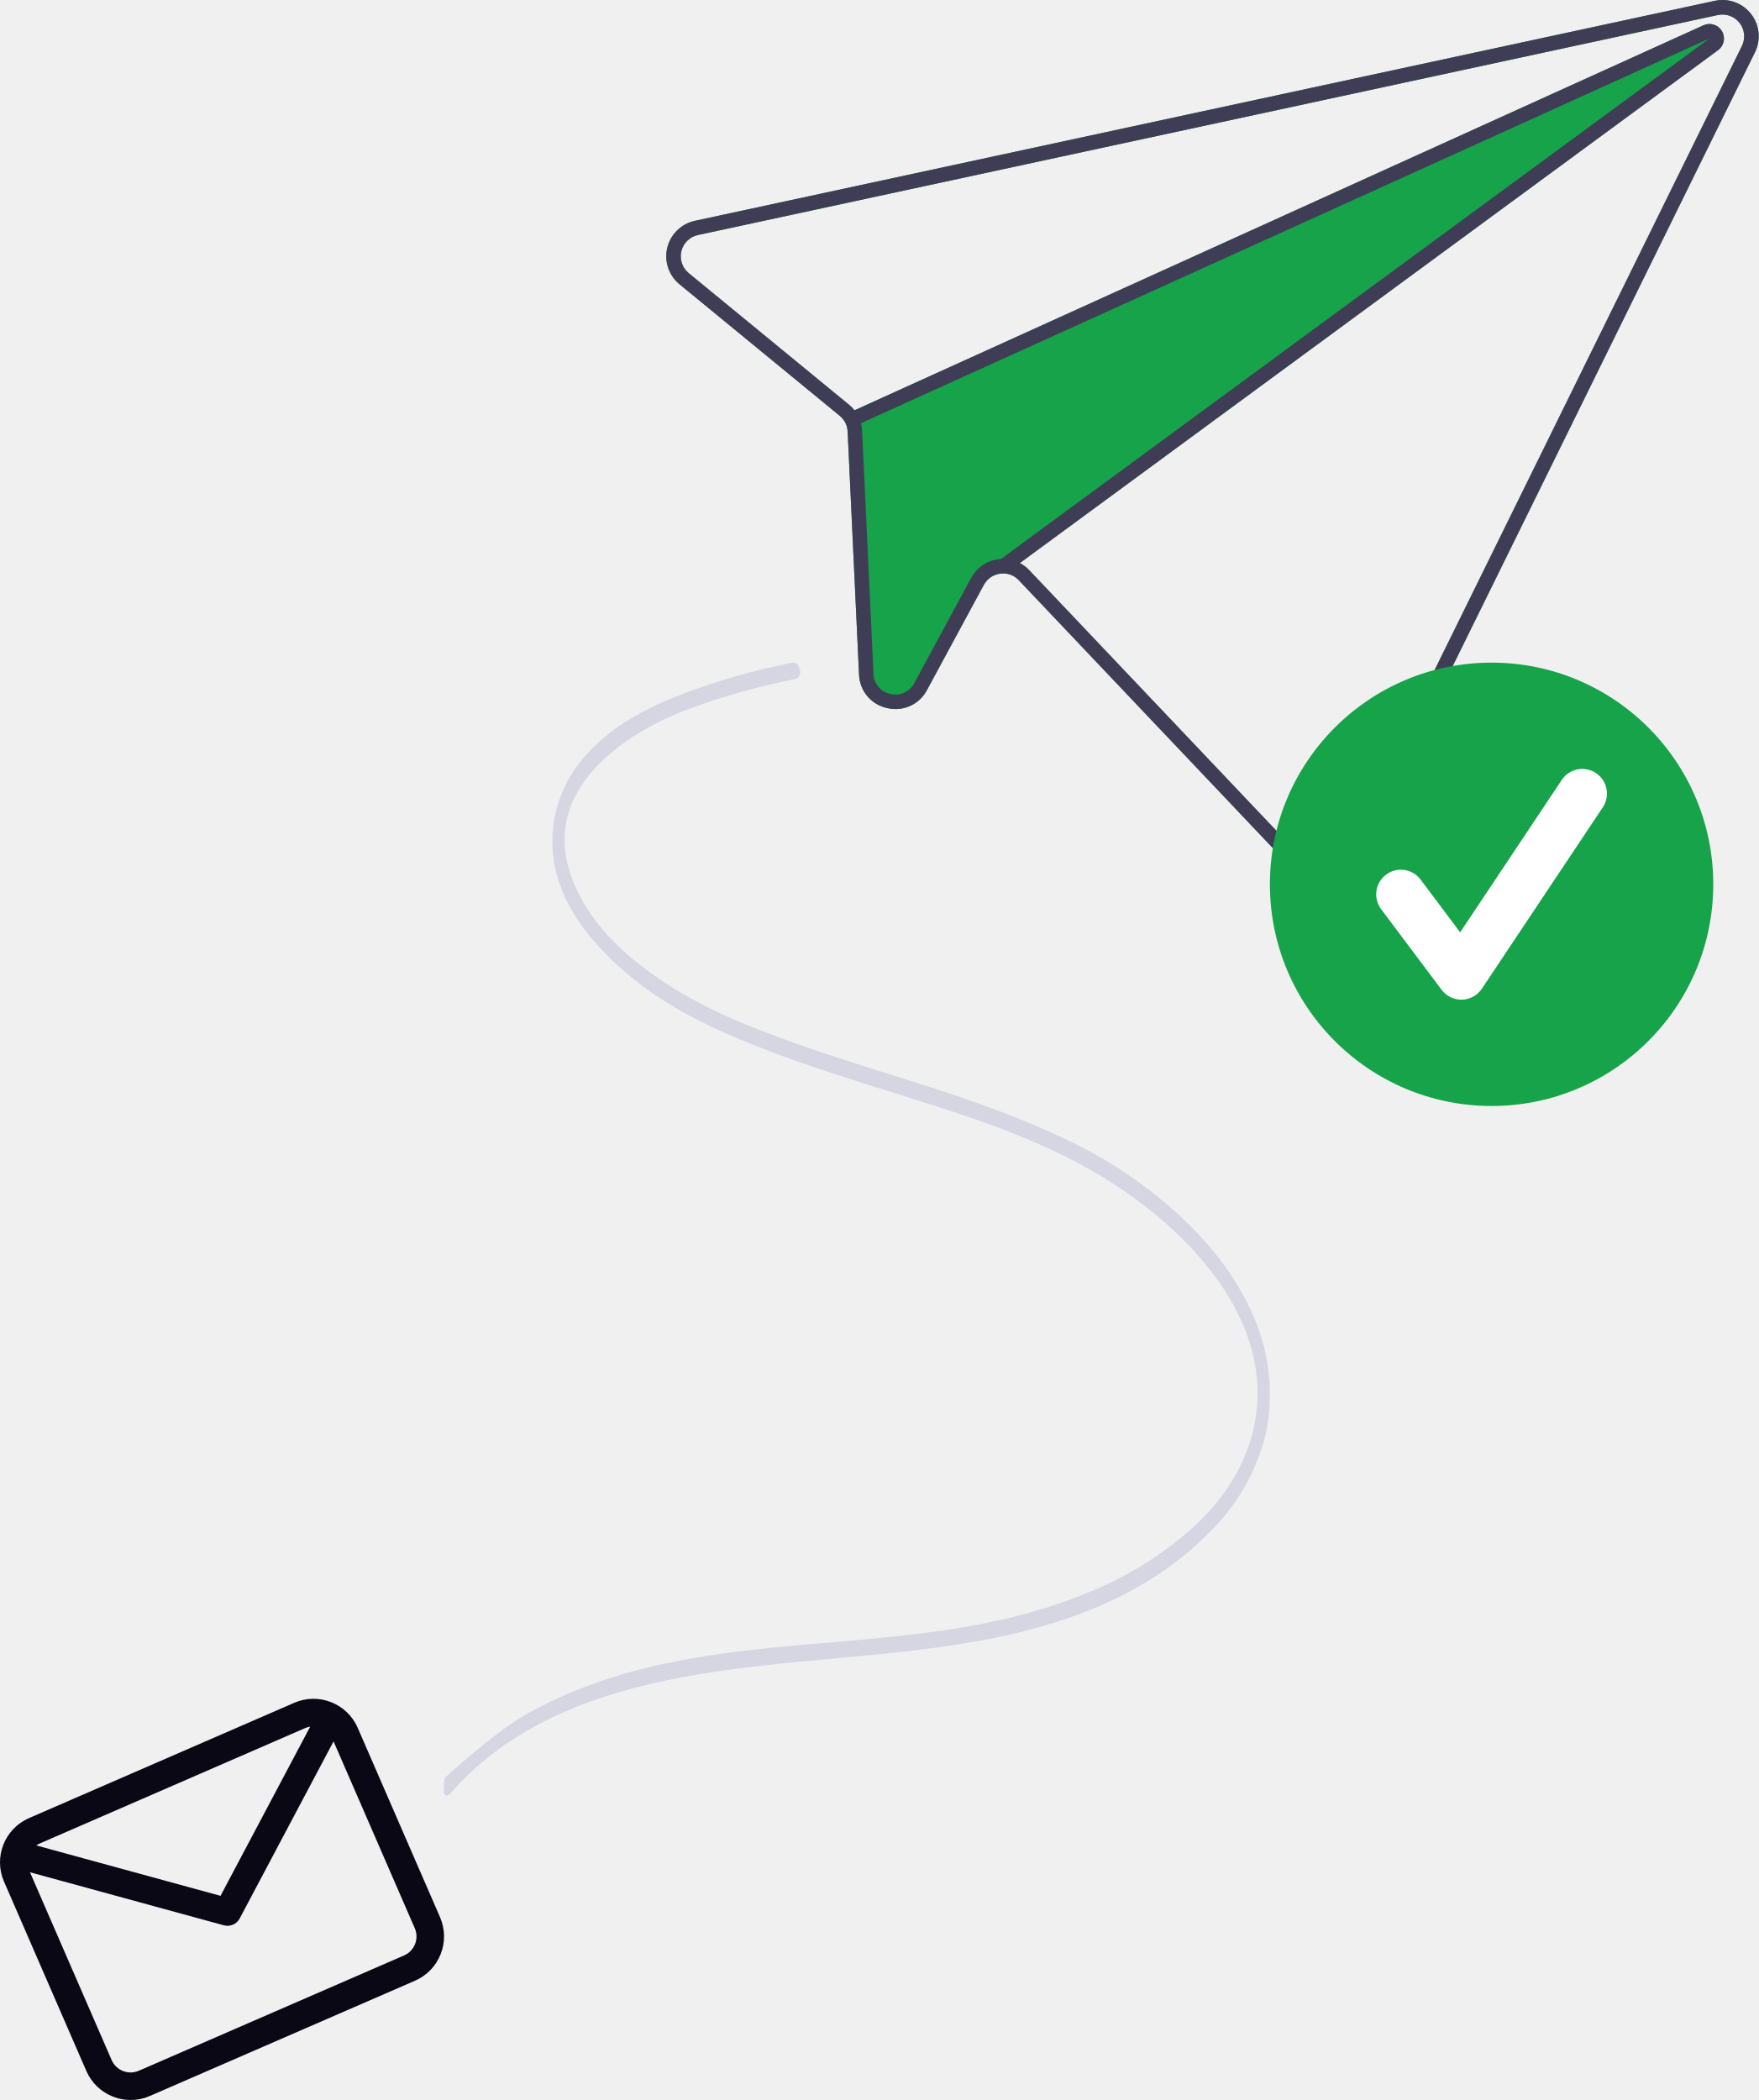
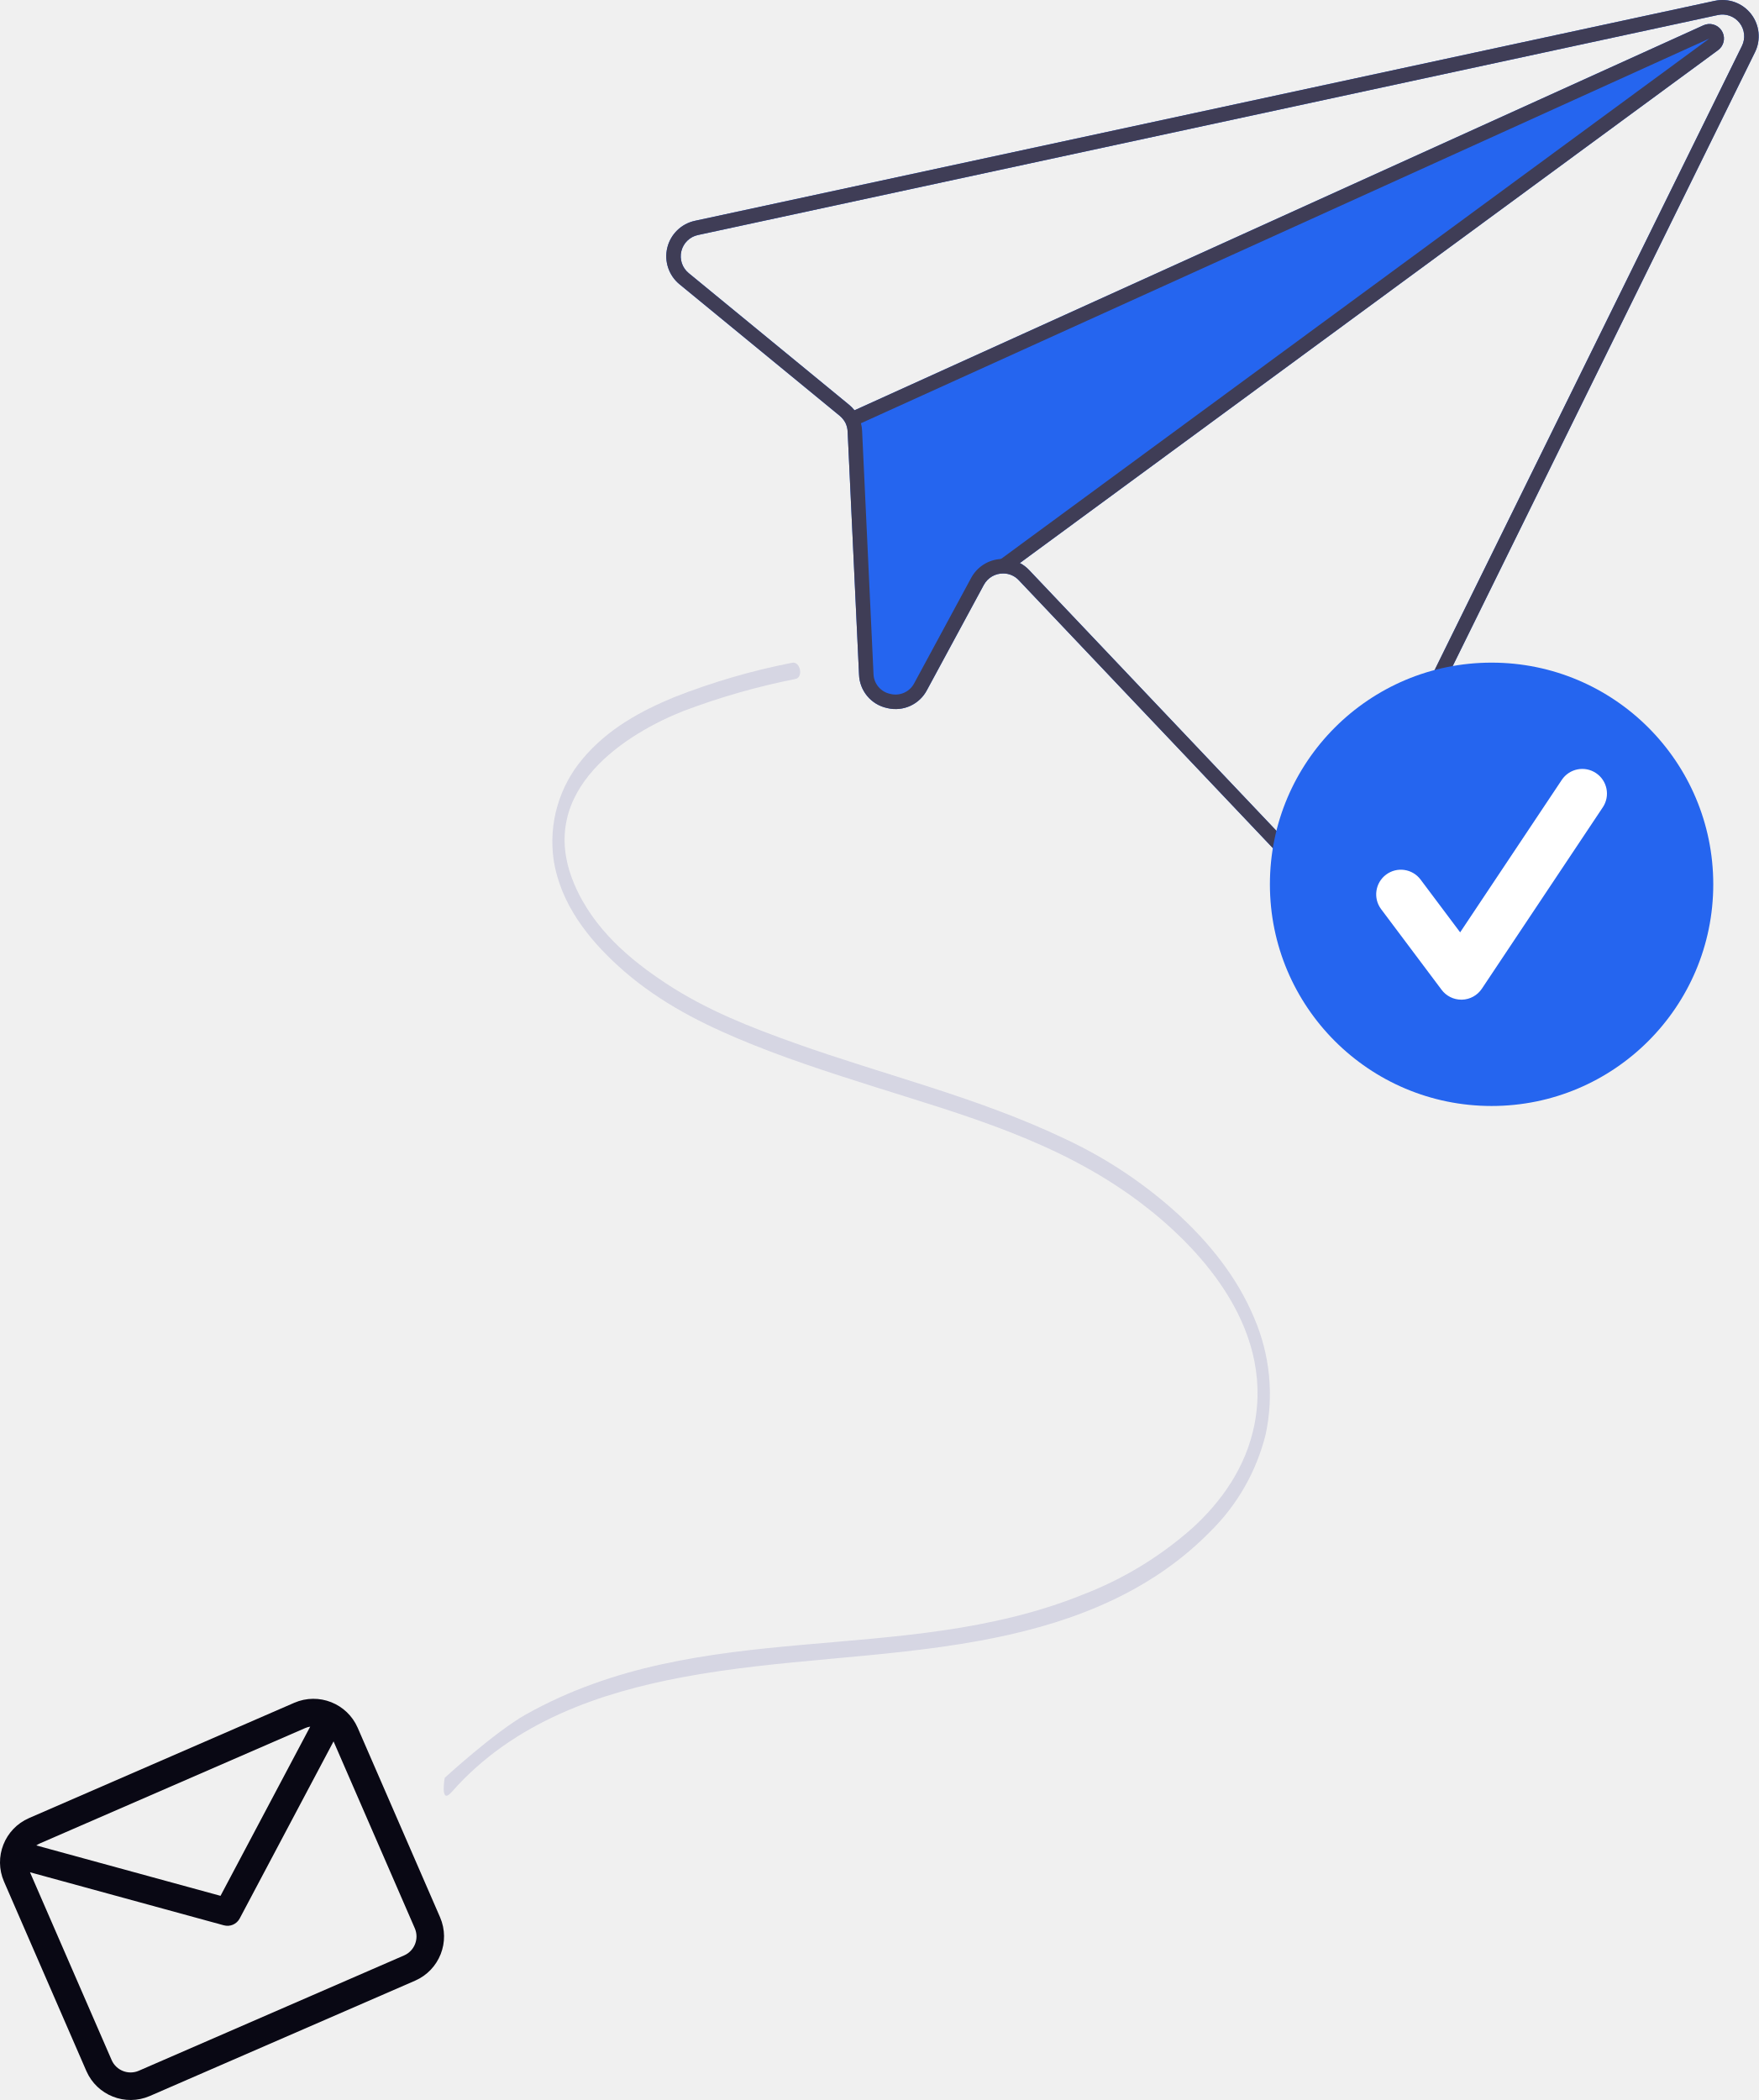
<svg xmlns="http://www.w3.org/2000/svg" width="669.968" height="800" viewBox="0 0 669.968 800" role="img" artist="Katerina Limpitsouni" source="https://undraw.co/">
  <g transform="translate(-812.59 -478.945)">
    <g transform="translate(1066.401 478.945)">
-       <path d="M361.828,423.025l383.567-82.742,4.985-1.073a13.8,13.8,0,0,1,15.3,19.6L613.387,668.083a13.845,13.845,0,0,1-10.284,7.53,13.707,13.707,0,0,1-12.081-4.143L485.245,559.936a8.029,8.029,0,0,0-5.9-2.577,8.306,8.306,0,0,0-7.393,4.3l-21.666,40.075a13.48,13.48,0,0,1-15.094,6.917l-.108-.024a13.5,13.5,0,0,1-10.7-12.821l-4.34-92.508a8.432,8.432,0,0,0-.847-3.324,8.976,8.976,0,0,0-2.175-2.685L356,447.194a13.81,13.81,0,0,1,5.828-24.169Zm-2.343,19.91,61.024,50.094a13.61,13.61,0,0,1,2.148,2.17L746.088,348.517a4.8,4.8,0,0,1,.888-.312,5.525,5.525,0,0,1,4.605,9.835L485.649,553.386a13.231,13.231,0,0,1,3.6,2.746L595.028,667.666a8.278,8.278,0,0,0,13.42-2.032L760.739,356.365a8.3,8.3,0,0,0-9.182-11.752l-5.1,1.1L363.007,428.428a8.295,8.295,0,0,0-3.522,14.507Z" transform="translate(-350.952 -338.896)" fill="#16a34a" />
+       <path d="M361.828,423.025l383.567-82.742,4.985-1.073a13.8,13.8,0,0,1,15.3,19.6L613.387,668.083a13.845,13.845,0,0,1-10.284,7.53,13.707,13.707,0,0,1-12.081-4.143L485.245,559.936a8.029,8.029,0,0,0-5.9-2.577,8.306,8.306,0,0,0-7.393,4.3l-21.666,40.075a13.48,13.48,0,0,1-15.094,6.917l-.108-.024a13.5,13.5,0,0,1-10.7-12.821l-4.34-92.508a8.432,8.432,0,0,0-.847-3.324,8.976,8.976,0,0,0-2.175-2.685L356,447.194a13.81,13.81,0,0,1,5.828-24.169Zm-2.343,19.91,61.024,50.094a13.61,13.61,0,0,1,2.148,2.17L746.088,348.517a4.8,4.8,0,0,1,.888-.312,5.525,5.525,0,0,1,4.605,9.835L485.649,553.386a13.231,13.231,0,0,1,3.6,2.746L595.028,667.666a8.278,8.278,0,0,0,13.42-2.032L760.739,356.365a8.3,8.3,0,0,0-9.182-11.752l-5.1,1.1L363.007,428.428a8.295,8.295,0,0,0-3.522,14.507Z" transform="translate(-350.952 -338.896)" fill="#2565ef" />
      <path d="M361.828,423.025l383.567-82.742,4.985-1.073a13.8,13.8,0,0,1,15.3,19.6L613.387,668.083a13.845,13.845,0,0,1-10.284,7.53,13.707,13.707,0,0,1-12.081-4.143L485.245,559.936a8.029,8.029,0,0,0-5.9-2.577,8.306,8.306,0,0,0-7.393,4.3l-21.666,40.075a13.48,13.48,0,0,1-15.094,6.917l-.108-.024a13.5,13.5,0,0,1-10.7-12.821l-4.34-92.508a8.432,8.432,0,0,0-.847-3.324,8.976,8.976,0,0,0-2.175-2.685L356,447.194a13.81,13.81,0,0,1,5.828-24.169Zm-2.343,19.91,61.024,50.094a13.61,13.61,0,0,1,2.148,2.17,12.818,12.818,0,0,1,1.469,2.3,13.236,13.236,0,0,1,1,2.623l-.006.027a13.058,13.058,0,0,1,.434,2.893l4.339,92.508a8.013,8.013,0,0,0,6.408,7.691l.054.012a8.031,8.031,0,0,0,9.079-4.123l21.672-40.1a13.765,13.765,0,0,1,11.31-7.189l.026.006c.315-.015.629-.03.937-.019a13.425,13.425,0,0,1,6.268,1.557,13.231,13.231,0,0,1,3.6,2.746L595.028,667.666a8.278,8.278,0,0,0,13.42-2.032L760.739,356.365a8.3,8.3,0,0,0-9.182-11.752l-5.1,1.1L363.007,428.428a8.295,8.295,0,0,0-3.522,14.507Z" transform="translate(-350.952 -338.896)" fill="#3f3d56" />
      <path d="M355.747,489.924l2.279,5.025,1.408-.621.006-.027,323.174-146.54L412.758,546.024l-.026-.006-.715.548,3.254,4.45,4.692-3.454L685.895,352.217a5.525,5.525,0,0,0-4.6-9.835,4.813,4.813,0,0,0-.888.312L356.971,489.375Z" transform="translate(-285.265 -333.072)" fill="#3f3d56" />
    </g>
    <path d="M568.463,619.432c23.7-26.969,57.228-37.9,87.53-43.632,37.646-7.116,75.838-7.079,113.51-13.951,30.417-5.548,62.918-16.259,87.655-41.359a78.4,78.4,0,0,0,21.369-37.334,73.376,73.376,0,0,0-4.394-44.3c-6.7-16.006-17.39-28.756-28.63-39.2a171.783,171.783,0,0,0-43.423-29.01c-33.411-15.921-68.544-24.211-102.767-36.429-16.784-5.992-33.738-12.563-49.323-22.855-13.2-8.72-27.587-20.473-34.933-37.951-15.156-36.062,21-57.554,41.49-65.695a266.758,266.758,0,0,1,42.88-12.276c3.09-.663,1.779-6.83-1.3-6.17a256.553,256.553,0,0,0-45.03,13.148c-12.355,5.133-25.1,11.879-34.808,23.488a48.893,48.893,0,0,0-11.047,38.228c2.571,17.3,13.744,30.635,24.239,40.292,13.877,12.77,29.7,21.11,45.742,27.908,16.9,7.16,34.15,12.74,51.4,18.213,34.466,10.937,70.479,20.683,101.592,43.955,21.765,16.28,51.332,46.8,44.092,84.639-3.214,16.8-12.973,29.926-23.505,39.584a136.856,136.856,0,0,1-42.095,25.6c-68.948,27.748-144.83,7.9-212,45.592-11.9,6.676-30.925,24.135-30.925,24.135S563.878,624.65,568.463,619.432Z" transform="translate(416.223 542.154)" fill="#d6d6e3" />
    <path d="M783.507,128.289,682.452,172.22a18.386,18.386,0,0,0-9.521,24.164l31.379,72.182a18.386,18.386,0,0,0,24.164,9.521l101.055-43.931a18.386,18.386,0,0,0,9.521-24.164L807.671,137.81A18.386,18.386,0,0,0,783.507,128.289Zm4.184,9.624a7.832,7.832,0,0,1,1.889-.544l-34.165,64.46-70.172-19.2a7.882,7.882,0,0,1,1.394-.782Zm37.655,86.618L724.291,268.462a7.879,7.879,0,0,1-10.356-4.08l-31.1-71.533,73.86,20.213a5.247,5.247,0,0,0,6.021-2.6l35.76-67.469,30.947,71.187a7.88,7.88,0,0,1-4.08,10.356Z" transform="translate(141.179 999.338)" fill="#090814" />
-     <circle cx="84.447" cy="84.447" r="84.447" transform="translate(1296.352 731.378)" fill="#16a34a" />
+     <circle cx="84.447" cy="84.447" r="84.447" transform="translate(1296.352 731.378)" fill="#2565ef" />
    <path d="M646.2,260.9a9.391,9.391,0,0,1-7.514-3.758l-23.038-30.718a9.393,9.393,0,1,1,15.03-11.272l15.073,20.1,38.712-58.067A9.394,9.394,0,1,1,700.1,187.606l-46.077,69.115a9.4,9.4,0,0,1-7.555,4.18Z" transform="translate(723.074 598.87)" fill="#fff" />
  </g>
</svg>
